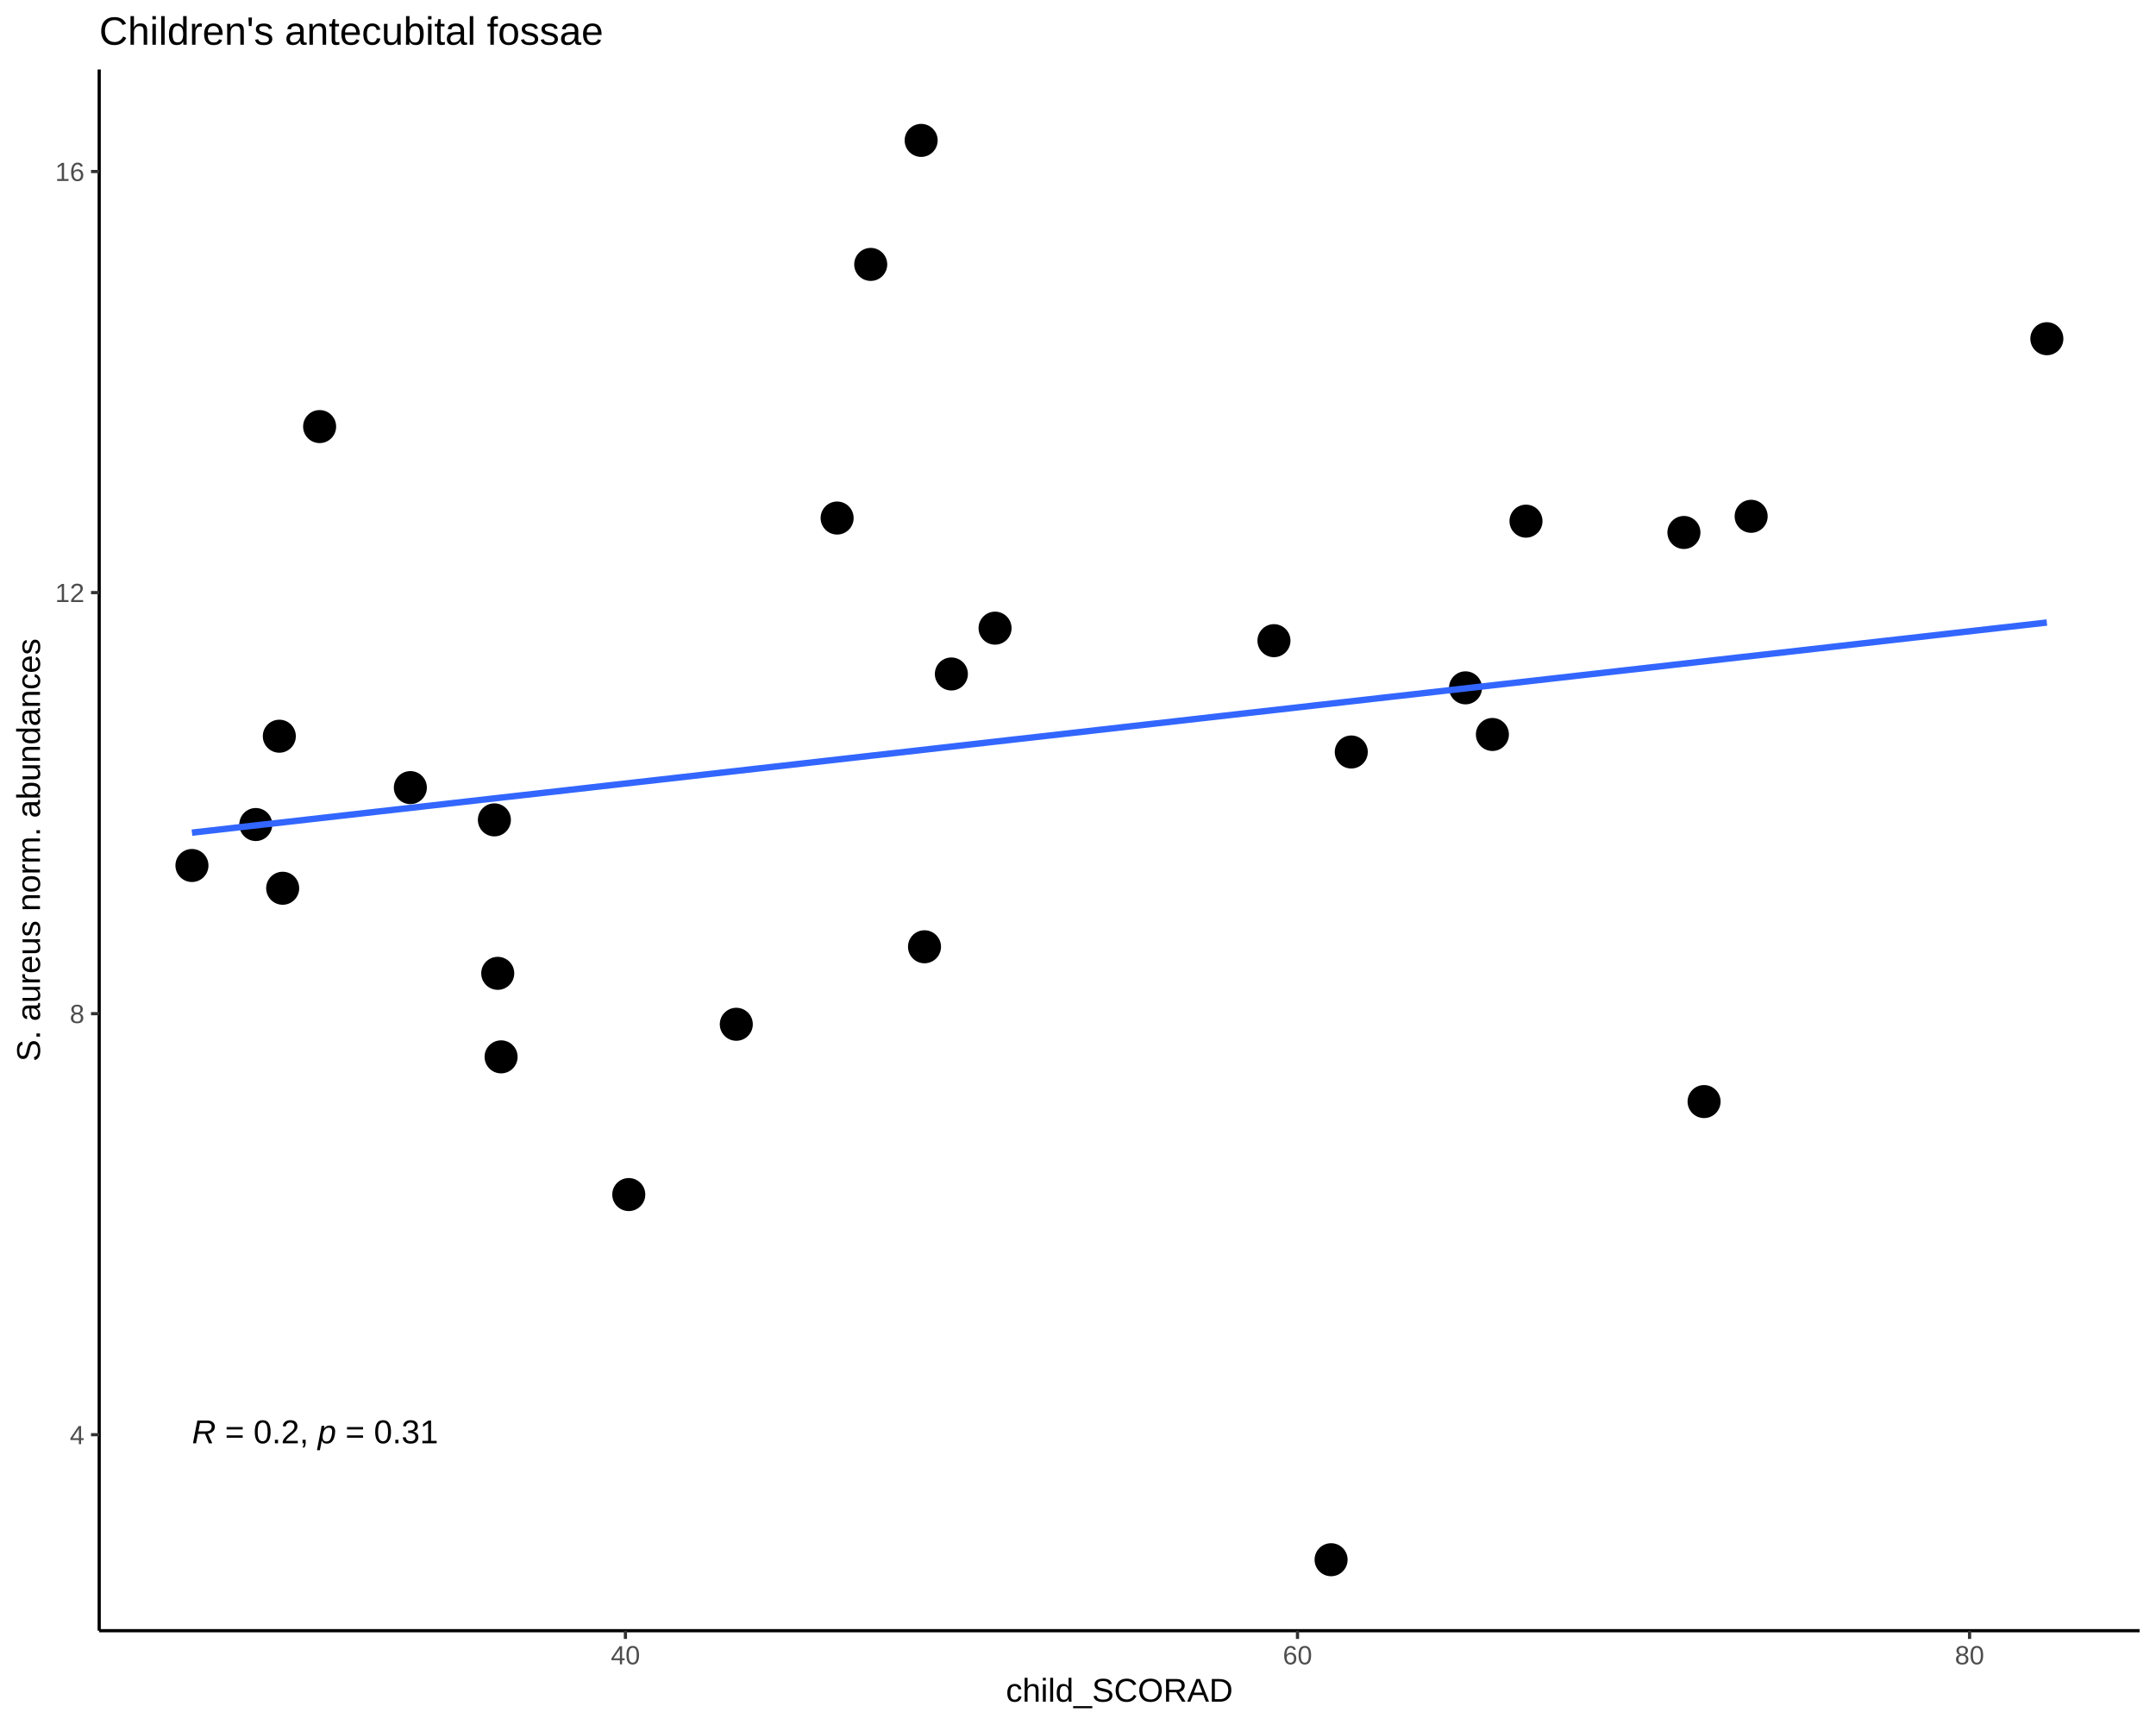
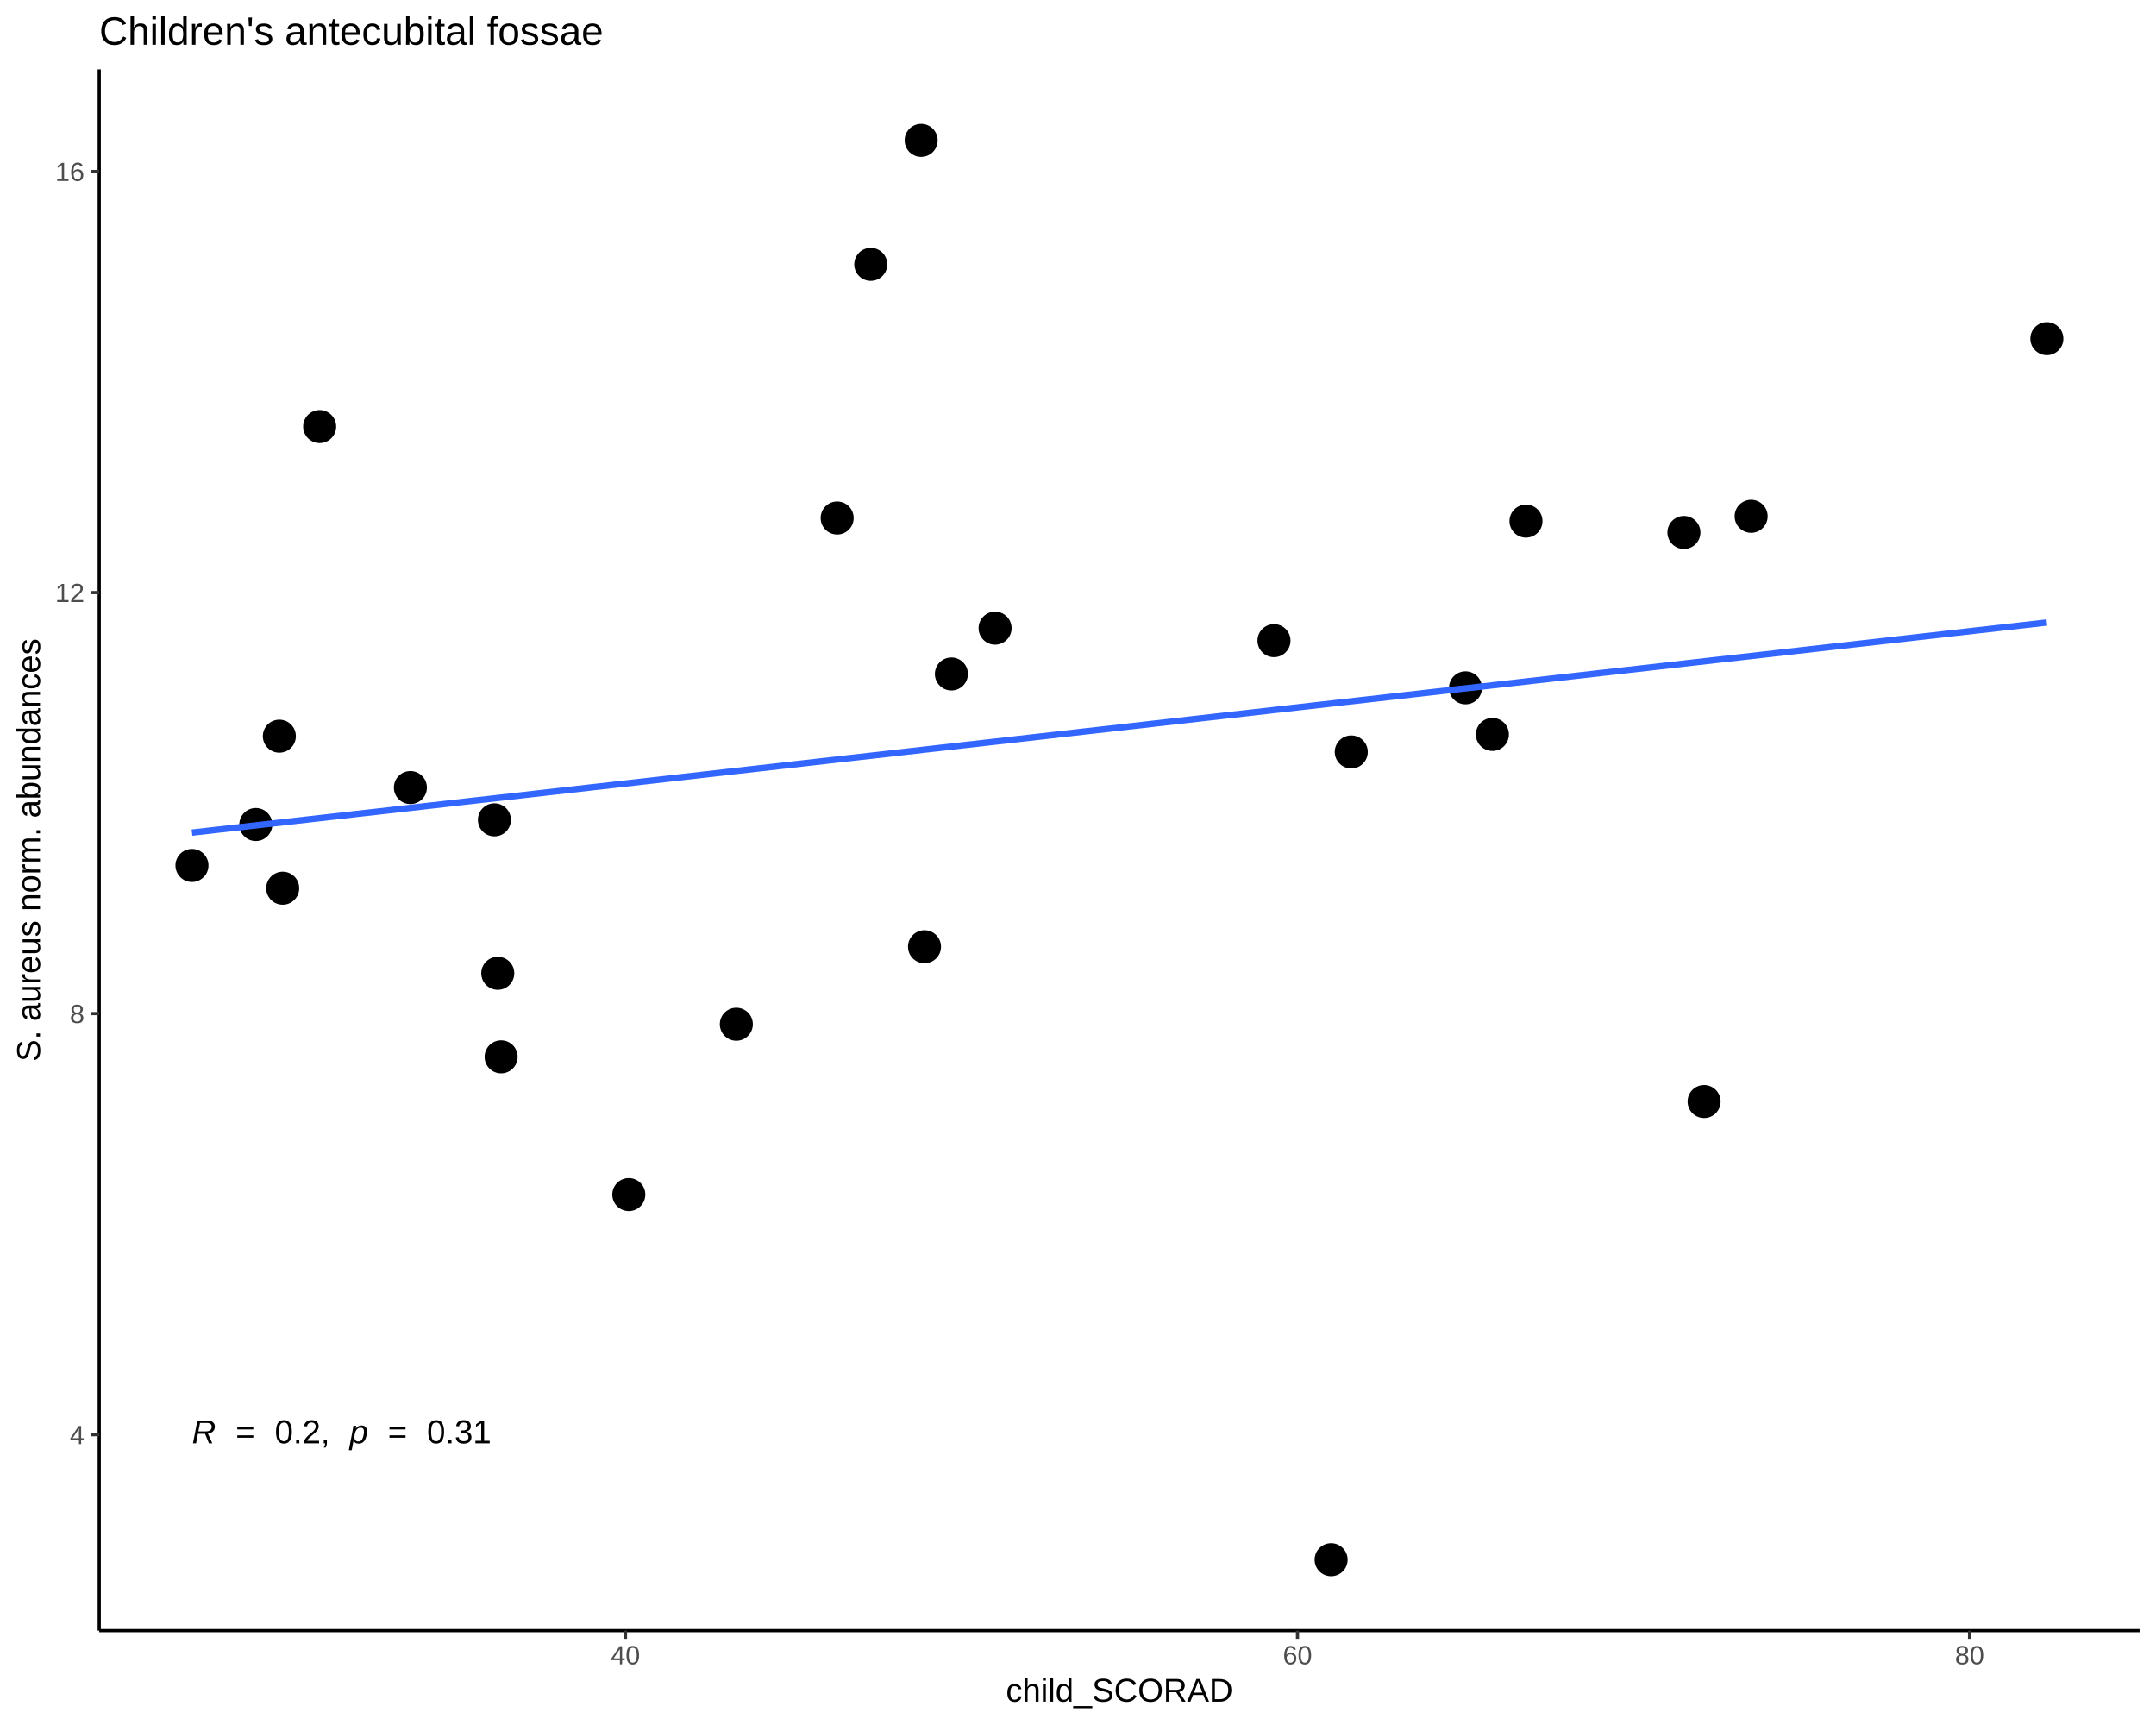
- <svg xmlns="http://www.w3.org/2000/svg" viewBox="0 0 720.00 576.00">
+ <svg xmlns="http://www.w3.org/2000/svg" class="svglite" width="720.00pt" height="576.00pt" viewBox="0 0 720.00 576.00">
  <defs>
    <style type="text/css">
-     line, polyline, polygon, path, rect, circle {
+     .svglite line, .svglite polyline, .svglite polygon, .svglite path, .svglite rect, .svglite circle {
      fill: none;
      stroke: #000000;
      stroke-linecap: round;
      stroke-linejoin: round;
      stroke-miterlimit: 10.00;
    }
  </style>
  </defs>
  <rect width="100%" height="100%" style="stroke: none; fill: #FFFFFF;" />
-   <rect x="0.00" y="0.00" width="720.00" height="576.00" style="stroke-width: 1.07; stroke: #FFFFFF; fill: #FFFFFF;" />
  <defs>
-     <clipPath id="cpMzMuMTN8NzE0LjUyfDU0NC41MXwyMy4xOQ==">
-       <rect x="33.13" y="23.19" width="681.39" height="521.32" />
-     </clipPath>
-   </defs>
-   <rect x="33.13" y="23.19" width="681.39" height="521.32" style="stroke-width: 1.07; stroke: none; fill: #FFFFFF;" clip-path="url(#cpMzMuMTN8NzE0LjUyfDU0NC41MXwyMy4xOQ==)" />
-   <circle cx="451.26" cy="251.10" r="5.16" style="stroke-width: 0.71; fill: #000000;" clip-path="url(#cpMzMuMTN8NzE0LjUyfDU0NC41MXwyMy4xOQ==)" />
-   <circle cx="444.52" cy="520.81" r="5.16" style="stroke-width: 0.71; fill: #000000;" clip-path="url(#cpMzMuMTN8NzE0LjUyfDU0NC41MXwyMy4xOQ==)" />
-   <circle cx="93.28" cy="245.83" r="5.16" style="stroke-width: 0.71; fill: #000000;" clip-path="url(#cpMzMuMTN8NzE0LjUyfDU0NC41MXwyMy4xOQ==)" />
-   <circle cx="509.61" cy="174.02" r="5.16" style="stroke-width: 0.71; fill: #000000;" clip-path="url(#cpMzMuMTN8NzE0LjUyfDU0NC41MXwyMy4xOQ==)" />
-   <circle cx="569.08" cy="367.83" r="5.16" style="stroke-width: 0.71; fill: #000000;" clip-path="url(#cpMzMuMTN8NzE0LjUyfDU0NC41MXwyMy4xOQ==)" />
-   <circle cx="683.55" cy="113.10" r="5.16" style="stroke-width: 0.71; fill: #000000;" clip-path="url(#cpMzMuMTN8NzE0LjUyfDU0NC41MXwyMy4xOQ==)" />
-   <circle cx="584.80" cy="172.40" r="5.16" style="stroke-width: 0.71; fill: #000000;" clip-path="url(#cpMzMuMTN8NzE0LjUyfDU0NC41MXwyMy4xOQ==)" />
-   <circle cx="317.71" cy="225.05" r="5.16" style="stroke-width: 0.71; fill: #000000;" clip-path="url(#cpMzMuMTN8NzE0LjUyfDU0NC41MXwyMy4xOQ==)" />
-   <circle cx="562.35" cy="177.80" r="5.16" style="stroke-width: 0.71; fill: #000000;" clip-path="url(#cpMzMuMTN8NzE0LjUyfDU0NC41MXwyMy4xOQ==)" />
-   <circle cx="209.98" cy="398.88" r="5.16" style="stroke-width: 0.71; fill: #000000;" clip-path="url(#cpMzMuMTN8NzE0LjUyfDU0NC41MXwyMy4xOQ==)" />
-   <circle cx="308.74" cy="316.14" r="5.16" style="stroke-width: 0.71; fill: #000000;" clip-path="url(#cpMzMuMTN8NzE0LjUyfDU0NC41MXwyMy4xOQ==)" />
-   <circle cx="425.44" cy="213.93" r="5.16" style="stroke-width: 0.71; fill: #000000;" clip-path="url(#cpMzMuMTN8NzE0LjUyfDU0NC41MXwyMy4xOQ==)" />
-   <circle cx="498.39" cy="245.25" r="5.16" style="stroke-width: 0.71; fill: #000000;" clip-path="url(#cpMzMuMTN8NzE0LjUyfDU0NC41MXwyMy4xOQ==)" />
-   <circle cx="332.30" cy="209.75" r="5.16" style="stroke-width: 0.71; fill: #000000;" clip-path="url(#cpMzMuMTN8NzE0LjUyfDU0NC41MXwyMy4xOQ==)" />
-   <circle cx="489.41" cy="229.68" r="5.16" style="stroke-width: 0.71; fill: #000000;" clip-path="url(#cpMzMuMTN8NzE0LjUyfDU0NC41MXwyMy4xOQ==)" />
-   <circle cx="137.04" cy="262.99" r="5.16" style="stroke-width: 0.71; fill: #000000;" clip-path="url(#cpMzMuMTN8NzE0LjUyfDU0NC41MXwyMy4xOQ==)" />
-   <circle cx="106.74" cy="142.44" r="5.16" style="stroke-width: 0.71; fill: #000000;" clip-path="url(#cpMzMuMTN8NzE0LjUyfDU0NC41MXwyMy4xOQ==)" />
-   <circle cx="307.62" cy="46.88" r="5.16" style="stroke-width: 0.71; fill: #000000;" clip-path="url(#cpMzMuMTN8NzE0LjUyfDU0NC41MXwyMy4xOQ==)" />
-   <circle cx="64.10" cy="289.00" r="5.16" style="stroke-width: 0.71; fill: #000000;" clip-path="url(#cpMzMuMTN8NzE0LjUyfDU0NC41MXwyMy4xOQ==)" />
-   <circle cx="165.10" cy="273.77" r="5.16" style="stroke-width: 0.71; fill: #000000;" clip-path="url(#cpMzMuMTN8NzE0LjUyfDU0NC41MXwyMy4xOQ==)" />
-   <circle cx="279.56" cy="172.98" r="5.16" style="stroke-width: 0.71; fill: #000000;" clip-path="url(#cpMzMuMTN8NzE0LjUyfDU0NC41MXwyMy4xOQ==)" />
-   <circle cx="245.89" cy="342.02" r="5.16" style="stroke-width: 0.71; fill: #000000;" clip-path="url(#cpMzMuMTN8NzE0LjUyfDU0NC41MXwyMy4xOQ==)" />
-   <circle cx="166.22" cy="325.01" r="5.16" style="stroke-width: 0.71; fill: #000000;" clip-path="url(#cpMzMuMTN8NzE0LjUyfDU0NC41MXwyMy4xOQ==)" />
-   <circle cx="94.40" cy="296.60" r="5.16" style="stroke-width: 0.71; fill: #000000;" clip-path="url(#cpMzMuMTN8NzE0LjUyfDU0NC41MXwyMy4xOQ==)" />
-   <circle cx="167.34" cy="352.90" r="5.16" style="stroke-width: 0.71; fill: #000000;" clip-path="url(#cpMzMuMTN8NzE0LjUyfDU0NC41MXwyMy4xOQ==)" />
-   <circle cx="290.78" cy="88.29" r="5.16" style="stroke-width: 0.71; fill: #000000;" clip-path="url(#cpMzMuMTN8NzE0LjUyfDU0NC41MXwyMy4xOQ==)" />
-   <circle cx="85.42" cy="275.32" r="5.16" style="stroke-width: 0.71; fill: #000000;" clip-path="url(#cpMzMuMTN8NzE0LjUyfDU0NC41MXwyMy4xOQ==)" />
-   <polyline points="64.10,278.03 71.94,277.14 79.78,276.25 87.62,275.36 95.46,274.48 103.31,273.59 111.15,272.70 118.99,271.81 126.83,270.92 134.67,270.04 142.51,269.15 150.35,268.26 158.19,267.37 166.03,266.48 173.88,265.59 181.72,264.71 189.56,263.82 197.40,262.93 205.24,262.04 213.08,261.15 220.92,260.27 228.76,259.38 236.60,258.49 244.45,257.60 252.29,256.71 260.13,255.83 267.97,254.94 275.81,254.05 283.65,253.16 291.49,252.27 299.33,251.39 307.17,250.50 315.02,249.61 322.86,248.72 330.70,247.83 338.54,246.94 346.38,246.06 354.22,245.17 362.06,244.28 369.90,243.39 377.74,242.50 385.59,241.62 393.43,240.73 401.27,239.84 409.11,238.95 416.95,238.06 424.79,237.18 432.63,236.29 440.47,235.40 448.31,234.51 456.16,233.62 464.00,232.73 471.84,231.85 479.68,230.96 487.52,230.07 495.36,229.18 503.20,228.29 511.04,227.41 518.88,226.52 526.73,225.63 534.57,224.74 542.41,223.85 550.25,222.97 558.09,222.08 565.93,221.19 573.77,220.30 581.61,219.41 589.45,218.53 597.30,217.64 605.14,216.75 612.98,215.86 620.82,214.97 628.66,214.08 636.50,213.20 644.34,212.31 652.18,211.42 660.02,210.53 667.87,209.64 675.71,208.76 683.55,207.87 " style="stroke-width: 2.13; stroke: #3366FF; stroke-linecap: butt;" clip-path="url(#cpMzMuMTN8NzE0LjUyfDU0NC41MXwyMy4xOQ==)" />
-   <g clip-path="url(#cpMzMuMTN8NzE0LjUyfDU0NC41MXwyMy4xOQ==)">
-     <text x="64.10" y="481.94" style="font-size: 11.04px; font-style: italic; font-family: Arial;" textLength="7.97px" lengthAdjust="spacingAndGlyphs">R</text>
-   </g>
-   <g clip-path="url(#cpMzMuMTN8NzE0LjUyfDU0NC41MXwyMy4xOQ==)">
-     <text x="72.07" y="481.94" style="font-size: 11.04px; font-family: Arial;" textLength="3.07px" lengthAdjust="spacingAndGlyphs"> </text>
-   </g>
-   <g clip-path="url(#cpMzMuMTN8NzE0LjUyfDU0NC41MXwyMy4xOQ==)">
-     <text x="75.14" y="481.94" style="font-size: 11.04px; font-family: Arial;" textLength="6.45px" lengthAdjust="spacingAndGlyphs">=</text>
-   </g>
-   <g clip-path="url(#cpMzMuMTN8NzE0LjUyfDU0NC41MXwyMy4xOQ==)">
-     <text x="81.59" y="481.94" style="font-size: 11.04px; font-family: Arial;" textLength="3.07px" lengthAdjust="spacingAndGlyphs"> </text>
-   </g>
-   <g clip-path="url(#cpMzMuMTN8NzE0LjUyfDU0NC41MXwyMy4xOQ==)">
-     <text x="84.65" y="481.94" style="font-size: 11.04px; font-family: Arial;" textLength="15.35px" lengthAdjust="spacingAndGlyphs">0.2</text>
-   </g>
-   <g clip-path="url(#cpMzMuMTN8NzE0LjUyfDU0NC41MXwyMy4xOQ==)">
-     <text x="100.00" y="481.94" style="font-size: 11.04px; font-family: Arial;" textLength="3.07px" lengthAdjust="spacingAndGlyphs">,</text>
-   </g>
-   <g clip-path="url(#cpMzMuMTN8NzE0LjUyfDU0NC41MXwyMy4xOQ==)">
-     <text x="103.07" y="481.94" style="font-size: 11.04px; font-family: Arial;" textLength="3.07px" lengthAdjust="spacingAndGlyphs"> </text>
-   </g>
-   <g clip-path="url(#cpMzMuMTN8NzE0LjUyfDU0NC41MXwyMy4xOQ==)">
-     <text x="106.14" y="481.94" style="font-size: 11.04px; font-style: italic; font-family: Arial;" textLength="6.14px" lengthAdjust="spacingAndGlyphs">p</text>
-   </g>
-   <g clip-path="url(#cpMzMuMTN8NzE0LjUyfDU0NC41MXwyMy4xOQ==)">
-     <text x="112.27" y="481.94" style="font-size: 11.04px; font-family: Arial;" textLength="3.07px" lengthAdjust="spacingAndGlyphs"> </text>
-   </g>
-   <g clip-path="url(#cpMzMuMTN8NzE0LjUyfDU0NC41MXwyMy4xOQ==)">
-     <text x="115.34" y="481.94" style="font-size: 11.04px; font-family: Arial;" textLength="6.45px" lengthAdjust="spacingAndGlyphs">=</text>
-   </g>
-   <g clip-path="url(#cpMzMuMTN8NzE0LjUyfDU0NC41MXwyMy4xOQ==)">
-     <text x="121.79" y="481.94" style="font-size: 11.04px; font-family: Arial;" textLength="3.07px" lengthAdjust="spacingAndGlyphs"> </text>
-   </g>
-   <g clip-path="url(#cpMzMuMTN8NzE0LjUyfDU0NC41MXwyMy4xOQ==)">
-     <text x="124.86" y="481.94" style="font-size: 11.04px; font-family: Arial;" textLength="21.49px" lengthAdjust="spacingAndGlyphs">0.31</text>
-   </g>
-   <defs>
-     <clipPath id="cpMC4wMHw3MjAuMDB8NTc2LjAwfDAuMDA=">
+     <clipPath id="cpMC4wMHw3MjAuMDB8MC4wMHw1NzYuMDA=">
      <rect x="0.00" y="0.00" width="720.00" height="576.00" />
    </clipPath>
  </defs>
-   <polyline points="33.13,544.51 33.13,23.19 " style="stroke-width: 1.07; stroke-linecap: butt;" clip-path="url(#cpMC4wMHw3MjAuMDB8NTc2LjAwfDAuMDA=)" />
-   <g clip-path="url(#cpMC4wMHw3MjAuMDB8NTc2LjAwfDAuMDA=)">
-     <text x="23.30" y="482.22" style="font-size: 8.80px; fill: #4D4D4D; font-family: Arial;" textLength="4.89px" lengthAdjust="spacingAndGlyphs">4</text>
+   <g clip-path="url(#cpMC4wMHw3MjAuMDB8MC4wMHw1NzYuMDA=)">
+     <rect x="0.00" y="0.00" width="720.00" height="576.00" style="stroke-width: 1.07; stroke: #FFFFFF; fill: #FFFFFF;" />
  </g>
-   <g clip-path="url(#cpMC4wMHw3MjAuMDB8NTc2LjAwfDAuMDA=)">
-     <text x="23.30" y="341.62" style="font-size: 8.80px; fill: #4D4D4D; font-family: Arial;" textLength="4.89px" lengthAdjust="spacingAndGlyphs">8</text>
+   <defs>
+     <clipPath id="cpMzMuMTR8NzE0LjUyfDIzLjE4fDU0NC41MA==">
+       <rect x="33.14" y="23.18" width="681.38" height="521.33" />
+     </clipPath>
+   </defs>
+   <g clip-path="url(#cpMzMuMTR8NzE0LjUyfDIzLjE4fDU0NC41MA==)">
+     <rect x="33.14" y="23.18" width="681.38" height="521.33" style="stroke-width: 1.07; stroke: none; fill: #FFFFFF;" />
+     <circle cx="451.26" cy="251.09" r="5.16" style="stroke-width: 0.71; fill: #000000;" />
+     <circle cx="444.53" cy="520.81" r="5.16" style="stroke-width: 0.71; fill: #000000;" />
+     <circle cx="93.29" cy="245.82" r="5.16" style="stroke-width: 0.71; fill: #000000;" />
+     <circle cx="509.61" cy="174.01" r="5.16" style="stroke-width: 0.71; fill: #000000;" />
+     <circle cx="569.09" cy="367.82" r="5.16" style="stroke-width: 0.71; fill: #000000;" />
+     <circle cx="683.55" cy="113.09" r="5.16" style="stroke-width: 0.71; fill: #000000;" />
+     <circle cx="584.80" cy="172.40" r="5.16" style="stroke-width: 0.71; fill: #000000;" />
+     <circle cx="317.72" cy="225.05" r="5.16" style="stroke-width: 0.71; fill: #000000;" />
+     <circle cx="562.35" cy="177.80" r="5.16" style="stroke-width: 0.71; fill: #000000;" />
+     <circle cx="209.99" cy="398.88" r="5.16" style="stroke-width: 0.71; fill: #000000;" />
+     <circle cx="308.74" cy="316.13" r="5.16" style="stroke-width: 0.71; fill: #000000;" />
+     <circle cx="425.45" cy="213.92" r="5.16" style="stroke-width: 0.71; fill: #000000;" />
+     <circle cx="498.39" cy="245.24" r="5.16" style="stroke-width: 0.71; fill: #000000;" />
+     <circle cx="332.31" cy="209.75" r="5.16" style="stroke-width: 0.71; fill: #000000;" />
+     <circle cx="489.41" cy="229.68" r="5.16" style="stroke-width: 0.71; fill: #000000;" />
+     <circle cx="137.05" cy="262.98" r="5.16" style="stroke-width: 0.71; fill: #000000;" />
+     <circle cx="106.75" cy="142.44" r="5.16" style="stroke-width: 0.71; fill: #000000;" />
+     <circle cx="307.62" cy="46.87" r="5.16" style="stroke-width: 0.71; fill: #000000;" />
+     <circle cx="64.11" cy="288.99" r="5.16" style="stroke-width: 0.71; fill: #000000;" />
+     <circle cx="165.11" cy="273.76" r="5.16" style="stroke-width: 0.71; fill: #000000;" />
+     <circle cx="279.57" cy="172.97" r="5.16" style="stroke-width: 0.71; fill: #000000;" />
+     <circle cx="245.90" cy="342.01" r="5.16" style="stroke-width: 0.71; fill: #000000;" />
+     <circle cx="166.23" cy="325.00" r="5.16" style="stroke-width: 0.71; fill: #000000;" />
+     <circle cx="94.41" cy="296.59" r="5.16" style="stroke-width: 0.71; fill: #000000;" />
+     <circle cx="167.35" cy="352.90" r="5.16" style="stroke-width: 0.71; fill: #000000;" />
+     <circle cx="290.79" cy="88.28" r="5.16" style="stroke-width: 0.71; fill: #000000;" />
+     <circle cx="85.43" cy="275.32" r="5.16" style="stroke-width: 0.71; fill: #000000;" />
+     <polyline points="64.11,278.02 71.95,277.13 79.79,276.25 87.63,275.36 95.47,274.47 103.31,273.58 111.16,272.69 119.00,271.80 126.84,270.92 134.68,270.03 142.52,269.14 150.36,268.25 158.20,267.36 166.04,266.48 173.88,265.59 181.72,264.70 189.57,263.81 197.41,262.92 205.25,262.04 213.09,261.15 220.93,260.26 228.77,259.37 236.61,258.48 244.45,257.59 252.29,256.71 260.13,255.82 267.98,254.93 275.82,254.04 283.66,253.15 291.50,252.27 299.34,251.38 307.18,250.49 315.02,249.60 322.86,248.71 330.70,247.83 338.54,246.94 346.39,246.05 354.23,245.16 362.07,244.27 369.91,243.39 377.75,242.50 385.59,241.61 393.43,240.72 401.27,239.83 409.11,238.94 416.95,238.06 424.80,237.17 432.64,236.28 440.48,235.39 448.32,234.50 456.16,233.62 464.00,232.73 471.84,231.84 479.68,230.95 487.52,230.06 495.36,229.18 503.21,228.29 511.05,227.40 518.89,226.51 526.73,225.62 534.57,224.73 542.41,223.85 550.25,222.96 558.09,222.07 565.93,221.18 573.77,220.29 581.62,219.41 589.46,218.52 597.30,217.63 605.14,216.74 612.98,215.85 620.82,214.97 628.66,214.08 636.50,213.19 644.34,212.30 652.18,211.41 660.03,210.52 667.87,209.64 675.71,208.75 683.55,207.86 " style="stroke-width: 2.13; stroke: #3366FF; stroke-linecap: butt;" />
+     <text x="64.11" y="481.93" style="font-size: 11.04px; font-style: italic; font-family: Arial;" textLength="7.96px" lengthAdjust="spacingAndGlyphs">R</text>
+     <text x="72.07" y="481.93" style="font-size: 11.04px; font-family: Arial;" textLength="6.62px" lengthAdjust="spacingAndGlyphs"> </text>
+     <text x="78.69" y="481.93" style="font-size: 11.04px; font-family: Arial;" textLength="6.44px" lengthAdjust="spacingAndGlyphs">=</text>
+     <text x="85.13" y="481.93" style="font-size: 11.04px; font-family: Arial;" textLength="6.62px" lengthAdjust="spacingAndGlyphs"> </text>
+     <text x="91.75" y="481.93" style="font-size: 11.04px; font-family: Arial;" textLength="15.34px" lengthAdjust="spacingAndGlyphs">0.2</text>
+     <text x="107.09" y="481.93" style="font-size: 11.04px; font-family: Arial;" textLength="3.07px" lengthAdjust="spacingAndGlyphs">,</text>
+     <text x="110.15" y="481.93" style="font-size: 11.04px; font-family: Arial;" textLength="6.62px" lengthAdjust="spacingAndGlyphs"> </text>
+     <text x="116.77" y="481.93" style="font-size: 11.04px; font-style: italic; font-family: Arial;" textLength="6.13px" lengthAdjust="spacingAndGlyphs">p</text>
+     <text x="122.91" y="481.93" style="font-size: 11.04px; font-family: Arial;" textLength="6.62px" lengthAdjust="spacingAndGlyphs"> </text>
+     <text x="129.52" y="481.93" style="font-size: 11.04px; font-family: Arial;" textLength="6.44px" lengthAdjust="spacingAndGlyphs">=</text>
+     <text x="135.97" y="481.93" style="font-size: 11.04px; font-family: Arial;" textLength="6.62px" lengthAdjust="spacingAndGlyphs"> </text>
+     <text x="142.58" y="481.93" style="font-size: 11.04px; font-family: Arial;" textLength="21.47px" lengthAdjust="spacingAndGlyphs">0.31</text>
  </g>
-   <g clip-path="url(#cpMC4wMHw3MjAuMDB8NTc2LjAwfDAuMDA=)">
-     <text x="18.41" y="201.02" style="font-size: 8.80px; fill: #4D4D4D; font-family: Arial;" textLength="9.79px" lengthAdjust="spacingAndGlyphs">12</text>
-   </g>
-   <g clip-path="url(#cpMC4wMHw3MjAuMDB8NTc2LjAwfDAuMDA=)">
-     <text x="18.41" y="60.43" style="font-size: 8.80px; fill: #4D4D4D; font-family: Arial;" textLength="9.79px" lengthAdjust="spacingAndGlyphs">16</text>
-   </g>
-   <polyline points="30.39,479.07 33.13,479.07 " style="stroke-width: 1.07; stroke: #333333; stroke-linecap: butt;" clip-path="url(#cpMC4wMHw3MjAuMDB8NTc2LjAwfDAuMDA=)" />
-   <polyline points="30.39,338.47 33.13,338.47 " style="stroke-width: 1.07; stroke: #333333; stroke-linecap: butt;" clip-path="url(#cpMC4wMHw3MjAuMDB8NTc2LjAwfDAuMDA=)" />
-   <polyline points="30.39,197.87 33.13,197.87 " style="stroke-width: 1.07; stroke: #333333; stroke-linecap: butt;" clip-path="url(#cpMC4wMHw3MjAuMDB8NTc2LjAwfDAuMDA=)" />
-   <polyline points="30.39,57.28 33.13,57.28 " style="stroke-width: 1.07; stroke: #333333; stroke-linecap: butt;" clip-path="url(#cpMC4wMHw3MjAuMDB8NTc2LjAwfDAuMDA=)" />
-   <polyline points="33.13,544.51 714.52,544.51 " style="stroke-width: 1.07; stroke-linecap: butt;" clip-path="url(#cpMC4wMHw3MjAuMDB8NTc2LjAwfDAuMDA=)" />
-   <polyline points="208.86,547.25 208.86,544.51 " style="stroke-width: 1.07; stroke: #333333; stroke-linecap: butt;" clip-path="url(#cpMC4wMHw3MjAuMDB8NTc2LjAwfDAuMDA=)" />
-   <polyline points="433.30,547.25 433.30,544.51 " style="stroke-width: 1.07; stroke: #333333; stroke-linecap: butt;" clip-path="url(#cpMC4wMHw3MjAuMDB8NTc2LjAwfDAuMDA=)" />
-   <polyline points="657.74,547.25 657.74,544.51 " style="stroke-width: 1.07; stroke: #333333; stroke-linecap: butt;" clip-path="url(#cpMC4wMHw3MjAuMDB8NTc2LjAwfDAuMDA=)" />
-   <g clip-path="url(#cpMC4wMHw3MjAuMDB8NTc2LjAwfDAuMDA=)">
-     <text x="203.97" y="555.74" style="font-size: 8.80px; fill: #4D4D4D; font-family: Arial;" textLength="9.79px" lengthAdjust="spacingAndGlyphs">40</text>
-   </g>
-   <g clip-path="url(#cpMC4wMHw3MjAuMDB8NTc2LjAwfDAuMDA=)">
-     <text x="428.41" y="555.74" style="font-size: 8.80px; fill: #4D4D4D; font-family: Arial;" textLength="9.79px" lengthAdjust="spacingAndGlyphs">60</text>
-   </g>
-   <g clip-path="url(#cpMC4wMHw3MjAuMDB8NTc2LjAwfDAuMDA=)">
-     <text x="652.84" y="555.74" style="font-size: 8.80px; fill: #4D4D4D; font-family: Arial;" textLength="9.79px" lengthAdjust="spacingAndGlyphs">80</text>
-   </g>
-   <g clip-path="url(#cpMC4wMHw3MjAuMDB8NTc2LjAwfDAuMDA=)">
-     <text x="335.92" y="568.21" style="font-size: 11.00px; font-family: Arial;" textLength="75.80px" lengthAdjust="spacingAndGlyphs">child_SCORAD</text>
-   </g>
-   <g clip-path="url(#cpMC4wMHw3MjAuMDB8NTc2LjAwfDAuMDA=)">
-     <text transform="translate(13.35,354.47) rotate(-90)" style="font-size: 11.00px; font-family: Arial;" textLength="141.25px" lengthAdjust="spacingAndGlyphs">S. aureus norm. abundances</text>
-   </g>
-   <g clip-path="url(#cpMC4wMHw3MjAuMDB8NTc2LjAwfDAuMDA=)">
-     <text x="33.13" y="14.93" style="font-size: 13.20px; font-family: Arial;" textLength="168.35px" lengthAdjust="spacingAndGlyphs">Children's antecubital fossae</text>
+   <g clip-path="url(#cpMC4wMHw3MjAuMDB8MC4wMHw1NzYuMDA=)">
+     <polyline points="33.14,544.50 33.14,23.18 " style="stroke-width: 1.07; stroke-linecap: butt;" />
+     <text x="28.21" y="482.21" text-anchor="end" style="font-size: 8.80px; fill: #4D4D4D; font-family: Arial;" textLength="4.90px" lengthAdjust="spacingAndGlyphs">4</text>
+     <text x="28.21" y="341.61" text-anchor="end" style="font-size: 8.80px; fill: #4D4D4D; font-family: Arial;" textLength="4.90px" lengthAdjust="spacingAndGlyphs">8</text>
+     <text x="28.21" y="201.02" text-anchor="end" style="font-size: 8.80px; fill: #4D4D4D; font-family: Arial;" textLength="9.79px" lengthAdjust="spacingAndGlyphs">12</text>
+     <text x="28.21" y="60.42" text-anchor="end" style="font-size: 8.80px; fill: #4D4D4D; font-family: Arial;" textLength="9.79px" lengthAdjust="spacingAndGlyphs">16</text>
+     <polyline points="30.40,479.06 33.14,479.06 " style="stroke-width: 1.07; stroke: #333333; stroke-linecap: butt;" />
+     <polyline points="30.40,338.46 33.14,338.46 " style="stroke-width: 1.07; stroke: #333333; stroke-linecap: butt;" />
+     <polyline points="30.40,197.87 33.14,197.87 " style="stroke-width: 1.07; stroke: #333333; stroke-linecap: butt;" />
+     <polyline points="30.40,57.27 33.14,57.27 " style="stroke-width: 1.07; stroke: #333333; stroke-linecap: butt;" />
+     <polyline points="33.14,544.50 714.52,544.50 " style="stroke-width: 1.07; stroke-linecap: butt;" />
+     <polyline points="208.87,547.24 208.87,544.50 " style="stroke-width: 1.07; stroke: #333333; stroke-linecap: butt;" />
+     <polyline points="433.30,547.24 433.30,544.50 " style="stroke-width: 1.07; stroke: #333333; stroke-linecap: butt;" />
+     <polyline points="657.74,547.24 657.74,544.50 " style="stroke-width: 1.07; stroke: #333333; stroke-linecap: butt;" />
+     <text x="208.87" y="555.74" text-anchor="middle" style="font-size: 8.80px; fill: #4D4D4D; font-family: Arial;" textLength="9.79px" lengthAdjust="spacingAndGlyphs">40</text>
+     <text x="433.30" y="555.74" text-anchor="middle" style="font-size: 8.80px; fill: #4D4D4D; font-family: Arial;" textLength="9.79px" lengthAdjust="spacingAndGlyphs">60</text>
+     <text x="657.74" y="555.74" text-anchor="middle" style="font-size: 8.80px; fill: #4D4D4D; font-family: Arial;" textLength="9.79px" lengthAdjust="spacingAndGlyphs">80</text>
+     <text x="373.83" y="568.20" text-anchor="middle" style="font-size: 11.00px; font-family: Arial;" textLength="75.80px" lengthAdjust="spacingAndGlyphs">child_SCORAD</text>
+     <text transform="translate(13.36,283.84) rotate(-90)" text-anchor="middle" style="font-size: 11.00px; font-family: Arial;" textLength="141.31px" lengthAdjust="spacingAndGlyphs">S. aureus norm. abundances</text>
+     <text x="33.14" y="14.93" style="font-size: 13.20px; font-family: Arial;" textLength="168.24px" lengthAdjust="spacingAndGlyphs">Children's antecubital fossae</text>
  </g>
</svg>
